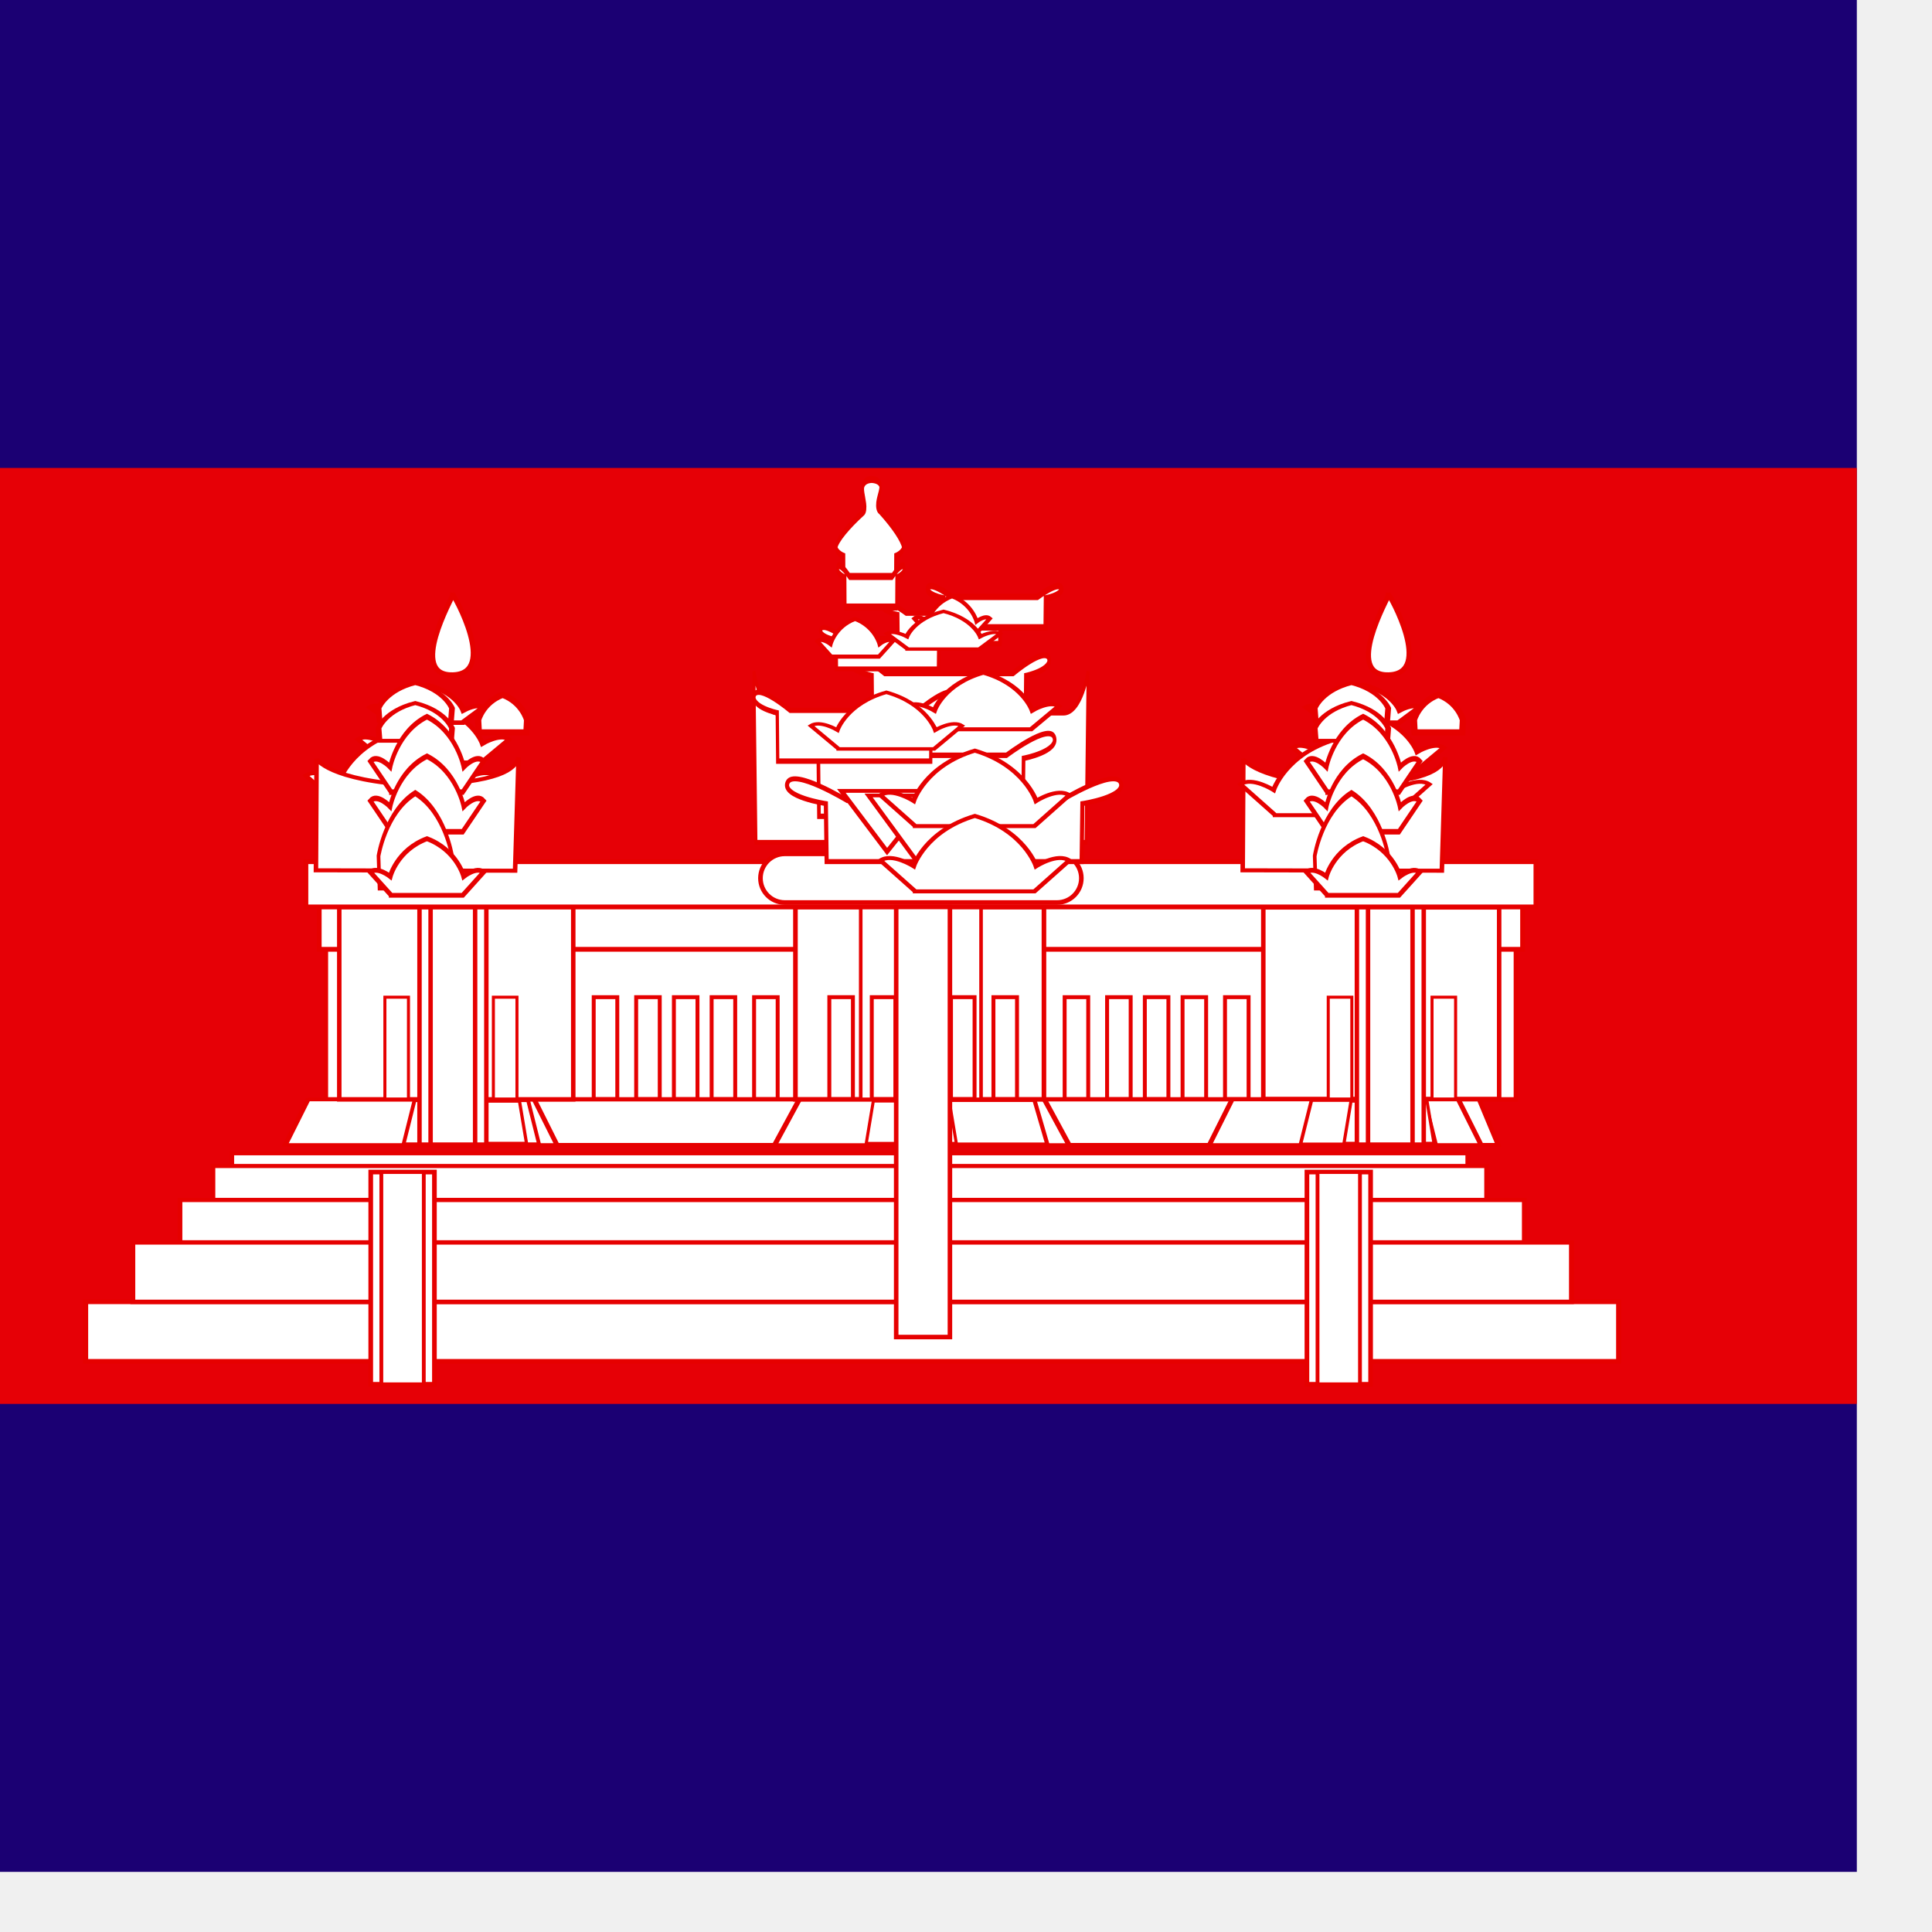
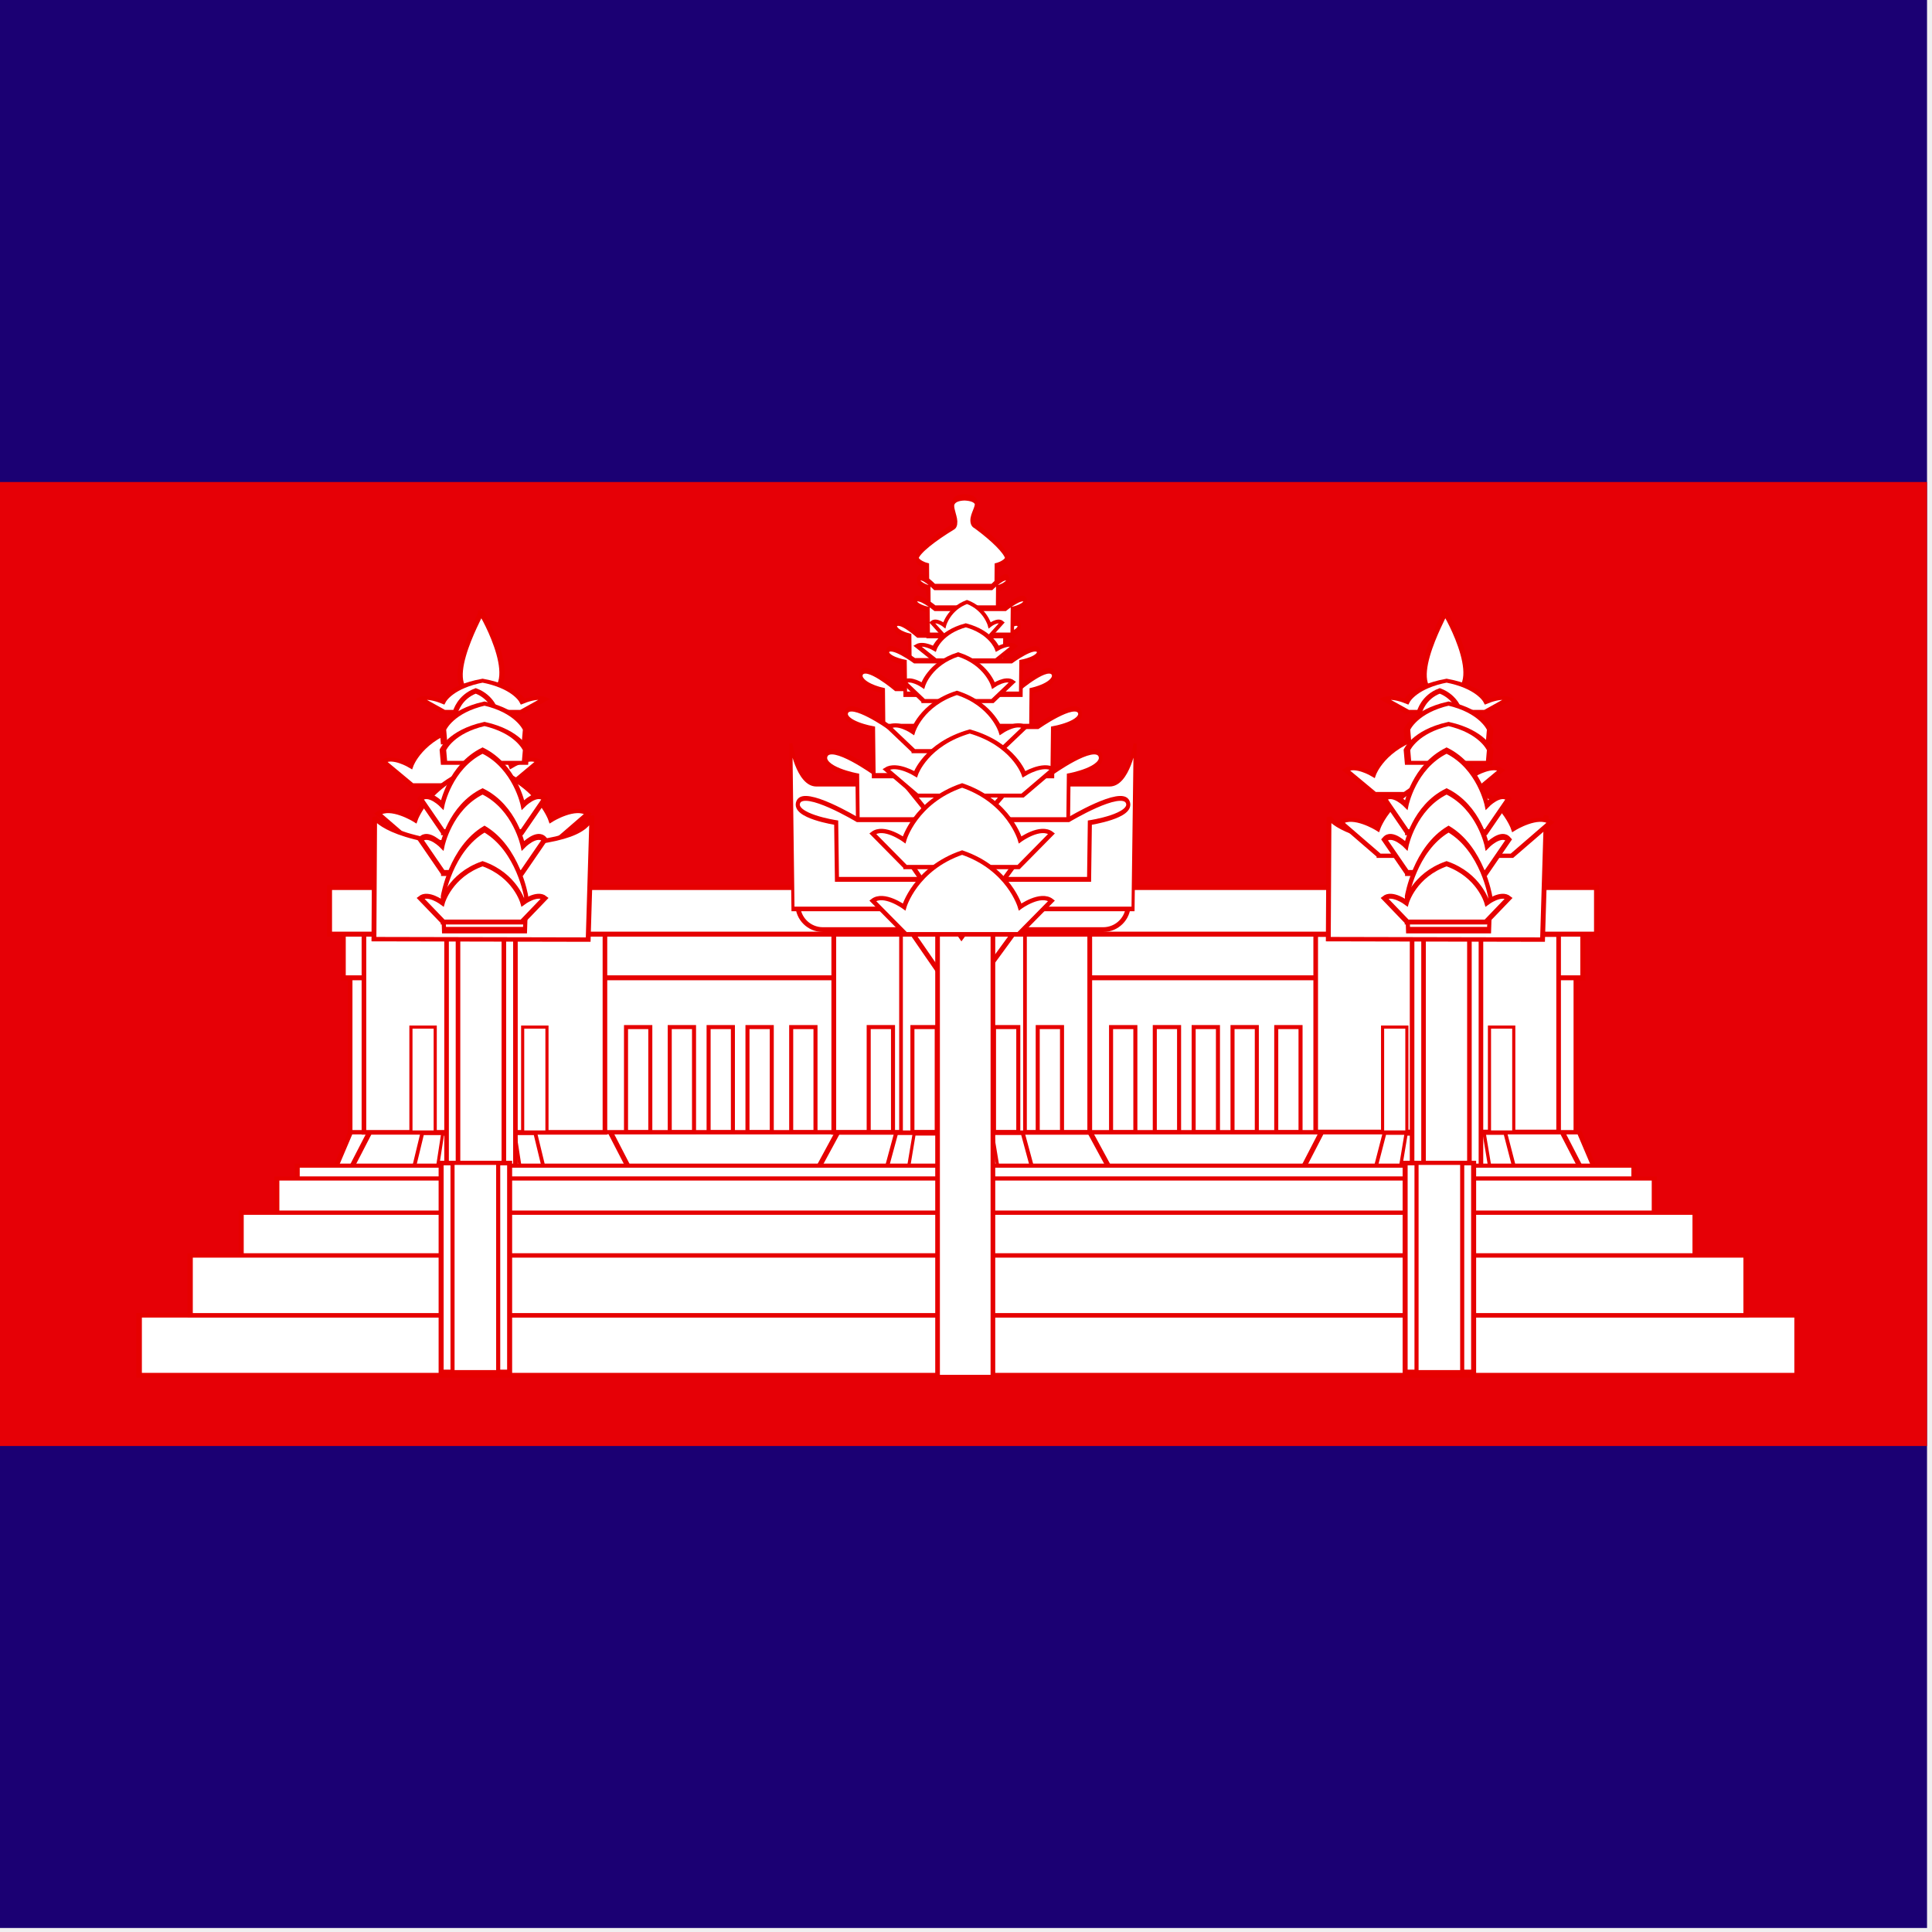
<svg xmlns="http://www.w3.org/2000/svg" height="512" width="512" version="1">
  <defs>
    <clipPath id="a">
      <path fill-opacity=".67" d="M124.02 0h496.06v496.06H124.02z" />
    </clipPath>
  </defs>
-   <g fill-rule="evenodd" clip-path="url(#a)" transform="matrix(1 0 0 1 -128 0)">
+   <g fill-rule="evenodd" clip-path="url(#a)" transform="matrix(1.03 0 0 1.03 -128 0)">
    <path fill="#1b0073" d="M0 0h744.09v496.06H0z" />
    <path fill="#e60006" d="M0 124.02h744.09v248.03H0z" />
    <g stroke="#e60000" fill="#fff">
      <path stroke-width="1.17" d="M214.37 240.35h315.35v50.992H214.37z" />
-       <path d="M220 280l-5 15h320l-5-15H220z" transform="matrix(1 0 0 .8 -10 67.4)" stroke-width="1.25" />
-       <path d="M245 280l-5 15h60l-5-15h-50z" transform="matrix(1.2 0 0 .8 160.5 67.4)" stroke-width="1.123" />
-       <path d="M245 280l-5 15h60l-5-15h-50z" transform="matrix(.6 0 0 .8 328.6 67.4)" stroke-width="1.52" />
-       <path d="M245 280l-5 15h60l-5-15h-50z" transform="matrix(.4 0 0 .8 388.1 67.4)" stroke-width="2.024" />
-       <path d="M245 280l-5 15h60l-5-15h-50z" transform="matrix(1.3 0 0 .8 21.3 67.4)" stroke-width="1.098" />
+       <path d="M220 280l-5 15h320l-5-15H220z" transform="matrix(1.02 0 0 .8 -9.96 67.38)" stroke-width="1.25" />
+       <path d="M245 280l-5 15h60l-5-15h-50z" transform="matrix(1.24 0 0 .8 160.47 67.38)" stroke-width="1.123" />
+       <path d="M245 280l-5 15h60l-5-15h-50z" transform="matrix(.62 0 0 .8 328.64 67.38)" stroke-width="1.52" />
+       <path d="M245 280l-5 15h60l-5-15h-50z" transform="matrix(.4 0 0 .8 388.1 67.38)" stroke-width="2.024" />
+       <path d="M245 280l-5 15h60l-5-15h-50z" transform="matrix(1.3 0 0 .8 21.26 67.38)" stroke-width="1.098" />
      <path stroke-width="1.265" d="M212.6 239.58h318.9v11.998H212.6z" />
      <path stroke-width="1.191" d="M462.79 240.46h62.5v50.792h-62.5z" />
      <path stroke-width=".805" d="M507.5 264.262h6.25v26.986h-6.25zM480 264.262h6.25v26.986H480z" />
-       <path d="M245 280l-5 15h60l-5-15h-50z" transform="matrix(.7 0 0 .8 195.6 67.4)" stroke-width="1.554" />
-       <path d="M245 280l-5 15h60l-5-15h-50z" transform="matrix(.4 0 0 .8 261.5 67.4)" stroke-width="1.956" />
+       <path d="M245 280l-5 15h60l-5-15h-50z" transform="matrix(.65 0 0 .8 195.63 67.38)" stroke-width="1.554" />
+       <path d="M245 280l-5 15h60l-5-15h-50z" transform="matrix(.4 0 0 .8 261.53 67.38)" stroke-width="1.956" />
      <path stroke-width="1.225" d="M338.8 240.35h65.854v50.992H338.8z" />
      <path stroke-width="1.04" d="M391.27 264.258h6.25v26.986h-6.25zM347.78 264.255h6.254v26.986h-6.254z" />
      <path stroke-width=".95" d="M356.1 228.01h31.89v63.32H356.1z" />
      <path stroke-width="1.04" d="M380.02 264.256h6.25v26.986h-6.25zM359.03 264.257h6.254v26.986h-6.254z" />
-       <path d="M358.18 217.13l13.47 22.98 14.265-22.98H358.18z" transform="matrix(1 0 0 .8 0 54.4)" stroke-width="1pt" />
+       <path d="M358.18 217.13l13.47 22.98 14.265-22.98H358.18z" transform="matrix(1 0 0 .85 0 54.38)" stroke-width="1pt" />
      <path stroke-width="1.179" d="M487.59 240.35h17.717v62.99H487.59z" />
      <path stroke-width="1.178" d="M490.54 240.35h11.8v62.99h-11.8z" />
      <g>
-         <path d="M245 280l-5 15h60l-5-15h-50z" transform="matrix(1.2 0 0 .8 -84.4 67.4)" stroke-width="1.123" />
-         <path d="M245 280l-5 15h60l-5-15h-50z" transform="matrix(.6 0 0 .8 90.9 67.4)" stroke-width="1.637" />
-         <path d="M245 280l-5 15h60l-5-15h-50z" transform="matrix(.4 0 0 .8 147.6 67.4)" stroke-width="2.049" />
+         <path d="M245 280l-5 15h60l-5-15h-50z" transform="matrix(1.24 0 0 .8 -84.45 67.38)" stroke-width="1.123" />
+         <path d="M245 280l-5 15h60l-5-15h-50z" transform="matrix(.58 0 0 .8 90.86 67.38)" stroke-width="1.637" />
+         <path d="M245 280l-5 15h60l-5-15h-50z" transform="matrix(.37 0 0 .8 147.56 67.38)" stroke-width="2.049" />
        <path stroke-width="1.189" d="M217.91 240.35h62.008v50.992H217.91z" />
        <path stroke-width=".805" d="M230 264.264h6.25v26.986H230zM258.75 264.265H265v26.986h-6.25z" />
        <path stroke-width="1.179" d="M239.17 240.35h17.717v62.99H239.17z" />
        <path stroke-width="1.178" d="M242.11 240.35h11.8v62.99h-11.8z" />
      </g>
      <path stroke-width="1.279" d="M209.06 228.35h325.98v11.998H209.06z" />
      <g>
-         <path stroke-width="1pt" d="M187.5 328.56h406.25v17.5H187.5z" transform="matrix(1 0 0 .9 -36.8 49.3)" />
-         <path stroke-width="1.197" d="M226.25 284.81h327.5v17.5h-327.5z" transform="matrix(1 0 0 .9 -36.8 49.3)" />
-         <path stroke-width="1.215" d="M221.25 288.56h337.5v17.5h-337.5z" transform="matrix(1 0 0 .9 -36.8 49.3)" />
-         <path stroke-width="1pt" d="M187.5 328.56h406.25v17.5H187.5z" transform="matrix(1 0 0 .9 -36.8 49.3)" />
-         <path stroke-width="1.249" d="M212.5 298.56h356.25v17.5H212.5z" transform="matrix(1 0 0 .9 -36.8 49.3)" />
-         <path stroke-width="1.292" d="M200 311.06h381.25v17.5H200z" transform="matrix(1 0 0 .9 -36.8 49.3)" />
+         <path stroke-width="1pt" d="M187.5 328.56h406.25v17.5H187.5z" transform="matrix(1.05 0 0 .88 -36.8 49.28)" />
+         <path stroke-width="1.197" d="M226.25 284.81h327.5v17.5h-327.5z" transform="matrix(1.05 0 0 .88 -36.8 49.28)" />
+         <path stroke-width="1.215" d="M221.25 288.56h337.5v17.5h-337.5z" transform="matrix(1.05 0 0 .88 -36.8 49.28)" />
+         <path stroke-width="1pt" d="M187.5 328.56h406.25v17.5H187.5z" transform="matrix(1.05 0 0 .88 -36.8 49.28)" />
+         <path stroke-width="1.249" d="M212.5 298.56h356.25v17.5H212.5z" transform="matrix(1.05 0 0 .88 -36.8 49.28)" />
+         <path stroke-width="1.292" d="M200 311.06h381.25v17.5H200z" transform="matrix(1.05 0 0 .88 -36.8 49.28)" />
        <g>
-           <path stroke-width="1.373" d="M287.5 283.56h18.75v62.5H287.5z" transform="matrix(.9 0 0 .9 -32.5 55.4)" />
-           <path stroke-width="1.009" d="M229.058 310.604h11.25v56.25h-11.25z" />
+           <path stroke-width="1.373" d="M287.5 283.56h18.75v62.5H287.5z" transform="matrix(.94 0 0 .86 -32.48 55.38)" />
+           <path stroke-width="1.121" d="M290.62 283.56h12.5v62.5h-12.5z" transform="matrix(.94 0 0 .86 -32.48 55.38)" />
        </g>
        <g>
-           <path stroke-width="1.373" d="M287.5 283.56h18.75v62.5H287.5z" transform="matrix(.9 0 0 .9 215.6 55.4)" />
-           <path stroke-width="1.009" d="M477.158 310.604h11.25v56.25h-11.25z" />
+           <path stroke-width="1.373" d="M287.5 283.56h18.75v62.5H287.5z" transform="matrix(.94 0 0 .86 215.55 55.38)" />
+           <path stroke-width="1.121" d="M290.62 283.56h12.5v62.5h-12.5z" transform="matrix(.94 0 0 .86 215.55 55.38)" />
        </g>
      </g>
      <path stroke-width="1.201" d="M365.5 240.35h14.24v113.98H365.5z" />
      <g>
-         <path d="M217.92 220.3l.184-36.915s3.362 7.236 29.512 8.82c24.75-.936 28.848-5.36 29.97-9.283l-1.026 37.515-58.64-.137z" transform="matrix(.9 0 0 .8 261.2 54.4)" stroke-width="1pt" />
-         <path d="M330.92 208.56l-18.42-20.45c6.14-5.303 17.543 3.79 17.543 3.79s6.14-23.486 32.457-33.335c26.316 9.85 32.456 33.334 32.456 33.334s11.403-9.093 17.544-3.79l-18.422 20.455H330.92z" transform="matrix(.4 0 0 .3 345.6 141.7)" stroke-width="3.528" />
-         <path d="M330.92 208.56l-18.42-20.45c6.14-5.303 17.543 3.79 17.543 3.79s6.14-23.486 32.457-33.335c26.316 9.85 32.456 33.334 32.456 33.334s11.403-9.093 17.544-3.79l-18.422 20.455H330.92z" transform="matrix(.5 0 0 .4 300.5 132.6)" stroke-width="2.615" />
+         <path d="M217.92 220.3l.184-36.915s3.362 7.236 29.512 8.82c24.75-.936 28.848-5.36 29.97-9.283l-1.026 37.515-58.64-.137z" transform="matrix(.94 0 0 .85 261.19 54.38)" stroke-width="1pt" />
+         <path d="M330.92 208.56l-18.42-20.45c6.14-5.303 17.543 3.79 17.543 3.79s6.14-23.486 32.457-33.335c26.316 9.85 32.456 33.334 32.456 33.334s11.403-9.093 17.544-3.79l-18.422 20.455H330.92z" transform="matrix(.4 0 0 .3 345.56 141.72)" stroke-width="3.528" />
+         <path d="M330.92 208.56l-18.42-20.45c6.14-5.303 17.543 3.79 17.543 3.79s6.14-23.486 32.457-33.335c26.316 9.85 32.456 33.334 32.456 33.334s11.403-9.093 17.544-3.79l-18.422 20.455H330.92z" transform="matrix(.54 0 0 .42 300.47 132.59)" stroke-width="2.615" />
        <g>
-           <path d="M0 280.52c.792 0 30.112 52.3 0 53.093-30.112.793 0-51.508 0-53.093z" transform="matrix(.4 0 0 .4 496 45.4)" stroke-width="3.383" />
-           <path d="M330.92 208.56l-18.42-20.45c6.14-5.303 17.543 3.79 17.543 3.79s6.14-23.486 32.457-33.335c26.316 9.85 32.456 33.334 32.456 33.334s11.403-9.093 17.544-3.79l-18.422 20.455H330.92z" transform="matrix(.3 0 0 .2 380.5 149.8)" stroke-width="5.963" />
-           <path d="M330.92 208.56l-.878-16.666s6.14-23.485 32.457-33.334c26.315 9.85 32.455 33.334 32.455 33.334l-.878 16.666H330.92z" transform="matrix(.2 0 0 .2 436.7 152.4)" stroke-width="8.321" />
-           <path d="M330.92 208.56l-.878-16.666s6.14-23.485 32.457-33.334c26.315 9.85 32.455 33.334 32.455 33.334l-.878 16.666H330.92z" transform="matrix(.3 0 0 .2 377.4 149.3)" stroke-width="5.096" />
-           <path d="M330.92 208.56l-.878-16.666s6.14-23.485 32.457-33.334c26.315 9.85 32.455 33.334 32.455 33.334l-.878 16.666H330.92z" transform="matrix(.3 0 0 .2 377.4 154.6)" stroke-width="5.096" />
-           <path d="M330.92 208.56l-18.42-20.45c6.14-5.303 17.543 3.79 17.543 3.79s6.14-23.486 32.457-33.335c26.316 9.85 32.456 33.334 32.456 33.334s11.403-9.093 17.544-3.79l-18.422 20.455H330.92z" transform="matrix(.3 0 0 .4 380.5 126.5)" stroke-width="3.651" />
-           <path d="M330.92 208.56l-18.42-20.45c6.14-5.303 17.543 3.79 17.543 3.79s6.14-23.486 32.457-33.335c26.316 9.85 32.456 33.334 32.456 33.334s11.403-9.093 17.544-3.79l-18.422 20.455H330.92z" transform="matrix(.3 0 0 .4 380.5 137)" stroke-width="3.651" />
-           <path d="M330.92 208.56l-.878-16.666s6.14-23.485 32.457-33.334c26.315 9.85 32.455 33.334 32.455 33.334l-.878 16.666H330.92z" transform="matrix(.3 0 0 .5 377.4 130.9)" stroke-width="3.223" />
-           <path d="M330.92 208.56l-18.42-20.45c6.14-5.303 17.543 3.79 17.543 3.79s6.14-23.486 32.457-33.335c26.316 9.85 32.456 33.334 32.456 33.334s11.403-9.093 17.544-3.79l-18.422 20.455H330.92z" transform="matrix(.3 0 0 .3 380.5 174.7)" stroke-width="4.216" />
+           <path d="M0 280.52c.792 0 30.112 52.3 0 53.093-30.112.793 0-51.508 0-53.093z" transform="matrix(.4 0 0 .4 496.04 45.44)" stroke-width="3.383" />
+           <path d="M330.92 208.56l-18.42-20.45c6.14-5.303 17.543 3.79 17.543 3.79s6.14-23.486 32.457-33.335c26.316 9.85 32.456 33.334 32.456 33.334s11.403-9.093 17.544-3.79l-18.422 20.455H330.92z" transform="matrix(.32 0 0 .16 380.47 149.76)" stroke-width="5.963" />
+           <path d="M330.92 208.56l-.878-16.666s6.14-23.485 32.457-33.334c26.315 9.85 32.455 33.334 32.455 33.334l-.878 16.666H330.92z" transform="matrix(.16 0 0 .16 436.71 152.39)" stroke-width="8.321" />
+           <path d="M330.92 208.56l-.878-16.666s6.14-23.485 32.457-33.334c26.315 9.85 32.455 33.334 32.455 33.334l-.878 16.666H330.92z" transform="matrix(.33 0 0 .2 377.35 149.31)" stroke-width="5.096" />
+           <path d="M330.92 208.56l-.878-16.666s6.14-23.485 32.457-33.334c26.315 9.85 32.455 33.334 32.455 33.334l-.878 16.666H330.92z" transform="matrix(.33 0 0 .2 377.35 154.56)" stroke-width="5.096" />
+           <path d="M330.92 208.56l-18.42-20.45c6.14-5.303 17.543 3.79 17.543 3.79s6.14-23.486 32.457-33.335c26.316 9.85 32.456 33.334 32.456 33.334s11.403-9.093 17.544-3.79l-18.422 20.455H330.92z" transform="matrix(.32 0 0 .42 380.47 126.52)" stroke-width="3.651" />
+           <path d="M330.92 208.56l-18.42-20.45c6.14-5.303 17.543 3.79 17.543 3.79s6.14-23.486 32.457-33.335c26.316 9.85 32.456 33.334 32.456 33.334s11.403-9.093 17.544-3.79l-18.422 20.455H330.92z" transform="matrix(.32 0 0 .42 380.47 137.02)" stroke-width="3.651" />
+           <path d="M330.92 208.56l-.878-16.666s6.14-23.485 32.457-33.334c26.315 9.85 32.455 33.334 32.455 33.334l-.878 16.666H330.92z" transform="matrix(.33 0 0 .52 377.35 130.87)" stroke-width="3.223" />
+           <path d="M330.92 208.56l-18.42-20.45c6.14-5.303 17.543 3.79 17.543 3.79s6.14-23.486 32.457-33.335c26.316 9.85 32.456 33.334 32.456 33.334s11.403-9.093 17.544-3.79l-18.422 20.455H330.92z" transform="matrix(.32 0 0 .3 380.47 174.66)" stroke-width="4.216" />
        </g>
      </g>
      <g>
-         <path d="M330.92 208.56l-18.42-20.45c6.14-5.303 17.543 3.79 17.543 3.79s6.14-23.486 32.457-33.335c26.316 9.85 32.456 33.334 32.456 33.334s11.403-9.093 17.544-3.79l-18.422 20.455H330.92z" transform="matrix(.4 0 0 .3 97.9 139.5)" stroke-width="3.528" />
-         <path d="M330.92 208.56l-18.42-20.45c6.14-5.303 17.543 3.79 17.543 3.79s6.14-23.486 32.457-33.335c26.316 9.85 32.456 33.334 32.456 33.334s11.403-9.093 17.544-3.79l-18.422 20.455H330.92z" transform="matrix(.5 0 0 .4 52.8 130.3)" stroke-width="2.615" />
-         <path d="M217.92 220.3l.184-36.915s3.362 7.236 29.512 8.82c24.75-.936 28.848-5.36 29.97-9.283l-1.026 37.515-58.64-.137z" transform="matrix(.9 0 0 .8 15.6 54.4)" stroke-width="1pt" />
+         <path d="M330.92 208.56l-18.42-20.45c6.14-5.303 17.543 3.79 17.543 3.79s6.14-23.486 32.457-33.335c26.316 9.85 32.456 33.334 32.456 33.334s11.403-9.093 17.544-3.79l-18.422 20.455H330.92z" transform="matrix(.4 0 0 .3 97.89 139.48)" stroke-width="3.528" />
+         <path d="M330.92 208.56l-18.42-20.45c6.14-5.303 17.543 3.79 17.543 3.79s6.14-23.486 32.457-33.335c26.316 9.85 32.456 33.334 32.456 33.334s11.403-9.093 17.544-3.79l-18.422 20.455H330.92z" transform="matrix(.54 0 0 .42 52.8 130.35)" stroke-width="2.615" />
+         <path d="M217.92 220.3l.184-36.915s3.362 7.236 29.512 8.82c24.75-.936 28.848-5.36 29.97-9.283l-1.026 37.515-58.64-.137z" transform="matrix(.94 0 0 .85 15.64 54.38)" stroke-width="1pt" />
        <g>
-           <path d="M0 280.52c.792 0 30.112 52.3 0 53.093-30.112.793 0-51.508 0-53.093z" transform="matrix(.4 0 0 .4 248 45.4)" stroke-width="3.383" />
-           <path d="M330.92 208.56l-18.42-20.45c6.14-5.303 17.543 3.79 17.543 3.79s6.14-23.486 32.457-33.335c26.316 9.85 32.456 33.334 32.456 33.334s11.403-9.093 17.544-3.79l-18.422 20.455H330.92z" transform="matrix(.3 0 0 .2 132.4 149.8)" stroke-width="5.963" />
-           <path d="M330.92 208.56l-.878-16.666s6.14-23.485 32.457-33.334c26.315 9.85 32.455 33.334 32.455 33.334l-.878 16.666H330.92z" transform="matrix(.2 0 0 .2 188.7 152.4)" stroke-width="8.321" />
-           <path d="M330.92 208.56l-.878-16.666s6.14-23.485 32.457-33.334c26.315 9.85 32.455 33.334 32.455 33.334l-.878 16.666H330.92z" transform="matrix(.3 0 0 .2 129.3 149.3)" stroke-width="5.096" />
-           <path d="M330.92 208.56l-.878-16.666s6.14-23.485 32.457-33.334c26.315 9.85 32.455 33.334 32.455 33.334l-.878 16.666H330.92z" transform="matrix(.3 0 0 .2 129.3 154.6)" stroke-width="5.096" />
-           <path d="M330.92 208.56l-18.42-20.45c6.14-5.303 17.543 3.79 17.543 3.79s6.14-23.486 32.457-33.335c26.316 9.85 32.456 33.334 32.456 33.334s11.403-9.093 17.544-3.79l-18.422 20.455H330.92z" transform="matrix(.3 0 0 .4 132.4 126.5)" stroke-width="3.651" />
-           <path d="M330.92 208.56l-18.42-20.45c6.14-5.303 17.543 3.79 17.543 3.79s6.14-23.486 32.457-33.335c26.316 9.85 32.456 33.334 32.456 33.334s11.403-9.093 17.544-3.79l-18.422 20.455H330.92z" transform="matrix(.3 0 0 .4 132.4 137)" stroke-width="3.651" />
-           <path d="M330.92 208.56l-.878-16.666s6.14-23.485 32.457-33.334c26.315 9.85 32.455 33.334 32.455 33.334l-.878 16.666H330.92z" transform="matrix(.3 0 0 .5 129.3 130.9)" stroke-width="3.223" />
-           <path d="M330.92 208.56l-18.42-20.45c6.14-5.303 17.543 3.79 17.543 3.79s6.14-23.486 32.457-33.335c26.316 9.85 32.456 33.334 32.456 33.334s11.403-9.093 17.544-3.79l-18.422 20.455H330.92z" transform="matrix(.3 0 0 .3 132.4 174.7)" stroke-width="4.216" />
+           <path d="M0 280.52c.792 0 30.112 52.3 0 53.093-30.112.793 0-51.508 0-53.093z" transform="matrix(.4 0 0 .4 248.01 45.44)" stroke-width="3.383" />
+           <path d="M330.92 208.56l-18.42-20.45c6.14-5.303 17.543 3.79 17.543 3.79s6.14-23.486 32.457-33.335c26.316 9.85 32.456 33.334 32.456 33.334s11.403-9.093 17.544-3.79l-18.422 20.455H330.92z" transform="matrix(.32 0 0 .16 132.44 149.76)" stroke-width="5.963" />
+           <path d="M330.92 208.56l-.878-16.666s6.14-23.485 32.457-33.334c26.315 9.85 32.455 33.334 32.455 33.334l-.878 16.666H330.92z" transform="matrix(.16 0 0 .16 188.68 152.39)" stroke-width="8.321" />
+           <path d="M330.92 208.56l-.878-16.666s6.14-23.485 32.457-33.334c26.315 9.85 32.455 33.334 32.455 33.334l-.878 16.666H330.92z" transform="matrix(.33 0 0 .2 129.31 149.31)" stroke-width="5.096" />
+           <path d="M330.92 208.56l-.878-16.666s6.14-23.485 32.457-33.334c26.315 9.85 32.455 33.334 32.455 33.334l-.878 16.666H330.92z" transform="matrix(.33 0 0 .2 129.31 154.56)" stroke-width="5.096" />
+           <path d="M330.92 208.56l-18.42-20.45c6.14-5.303 17.543 3.79 17.543 3.79s6.14-23.486 32.457-33.335c26.316 9.85 32.456 33.334 32.456 33.334s11.403-9.093 17.544-3.79l-18.422 20.455H330.92z" transform="matrix(.32 0 0 .42 132.44 126.52)" stroke-width="3.651" />
+           <path d="M330.92 208.56l-18.42-20.45c6.14-5.303 17.543 3.79 17.543 3.79s6.14-23.486 32.457-33.335c26.316 9.85 32.456 33.334 32.456 33.334s11.403-9.093 17.544-3.79l-18.422 20.455H330.92z" transform="matrix(.32 0 0 .42 132.44 137.02)" stroke-width="3.651" />
+           <path d="M330.92 208.56l-.878-16.666s6.14-23.485 32.457-33.334c26.315 9.85 32.455 33.334 32.455 33.334l-.878 16.666H330.92z" transform="matrix(.33 0 0 .52 129.31 130.87)" stroke-width="3.223" />
+           <path d="M330.92 208.56l-18.42-20.45c6.14-5.303 17.543 3.79 17.543 3.79s6.14-23.486 32.457-33.335c26.316 9.85 32.456 33.334 32.456 33.334s11.403-9.093 17.544-3.79l-18.422 20.455H330.92z" transform="matrix(.32 0 0 .3 132.44 174.66)" stroke-width="4.216" />
        </g>
      </g>
      <g>
        <rect ry="6.449" height="12.898" width="85.039" y="226.28" x="329.53" stroke-width="1.226" />
-         <path d="M353.24-212.6l1.093-56.693s-3.28 13.906-13.123 13.906H190.29c-9.843 0-13.124-13.906-13.124-13.906l1.093 56.693h174.98z" transform="matrix(.5 0 0 .8 239.2 393.3)" stroke-width="1.579" />
-         <path d="M510.49 70.22l.41-25.61s23.557-2.998 20.288-9.332c-3.27-6.333-31.604 7.986-31.604 7.986h-113.34s-28.335-14.32-31.604-7.986c-3.27 6.334 20.288 9.332 20.288 9.332l.408 25.61h135.15z" transform="matrix(.4 0 0 .6 194.9 174.2)" stroke-width="2.4" />
-         <path d="M510.49 70.22l.41-25.61s23.557-2.998 20.288-9.332c-3.27-6.333-31.604 7.986-31.604 7.986h-113.34s-28.335-14.32-31.604-7.986c-3.27 6.334 20.288 9.332 20.288 9.332l.408 25.61h135.15z" transform="matrix(.5 0 0 .6 159.4 186.2)" stroke-width="2.19" />
-         <path d="M510.49 70.22l.41-25.61s23.557-3 20.288-9.332c-3.27-6.333-27.29-18.36-61.81-31.08-24.29-5.905 31.26-26.346-21.07-27.71-48.02.758-5.42 23.32-21.07 28.62-38.84 11.81-69.33 23.837-72.6 30.17-3.27 6.334 20.29 9.332 20.29 9.332l.408 25.61h135.15z" transform="matrix(.1 0 0 .3 314.2 134.1)" stroke-width="6.247" />
-         <path d="M510.49 70.22l.41-25.61s23.557-2.998 20.288-9.332c-3.27-6.333-31.604 7.986-31.604 7.986h-113.34s-28.335-14.32-31.604-7.986c-3.27 6.334 20.288 9.332 20.288 9.332l.408 25.61h135.15z" transform="matrix(.3 0 0 .5 246.6 156.8)" stroke-width="3.152" />
-         <path d="M510.49 70.22l.41-25.61s23.557-2.998 20.288-9.332c-3.27-6.333-31.604 7.986-31.604 7.986h-113.34s-28.335-14.32-31.604-7.986c-3.27 6.334 20.288 9.332 20.288 9.332l.408 25.61h135.15z" transform="matrix(.3 0 0 .5 221.5 166.6)" stroke-width="2.877" />
-         <path d="M510.49 70.22l.41-25.61s23.557-2.998 20.288-9.332c-3.27-6.333-31.604 7.986-31.604 7.986h-113.34s-28.335-14.32-31.604-7.986c-3.27 6.334 20.288 9.332 20.288 9.332l.408 25.61h135.15z" transform="matrix(.2 0 0 .3 290.9 149.5)" stroke-width="4.755" />
-         <path d="M510.49 70.22l.41-25.61s23.557-2.998 20.288-9.332c-3.27-6.333-31.604 7.986-31.604 7.986h-113.34s-28.335-14.32-31.604-7.986c-3.27 6.334 20.288 9.332 20.288 9.332l.408 25.61h135.15z" transform="matrix(.2 0 0 .3 274.6 156.2)" stroke-width="4.341" />
-         <path d="M510.49 70.22l.41-25.61s23.557-2.998 20.288-9.332c-3.27-6.333-31.604 7.986-31.604 7.986h-113.34s-28.335-14.32-31.604-7.986c-3.27 6.334 20.288 9.332 20.288 9.332l.408 25.61h135.15z" transform="matrix(.1 0 0 .3 314.5 139.8)" stroke-width="6.247" />
-         <path d="M510.49 70.22l.41-25.61s23.557-2.998 20.288-9.332c-3.27-6.333-31.604 7.986-31.604 7.986h-113.34s-28.335-14.32-31.604-7.986c-3.27 6.334 20.288 9.332 20.288 9.332l.408 25.61h135.15z" transform="matrix(.2 0 0 .3 303 145.2)" stroke-width="5.702" />
+         <path d="M353.24-212.6l1.093-56.693s-3.28 13.906-13.123 13.906H190.29c-9.843 0-13.124-13.906-13.124-13.906l1.093 56.693h174.98z" transform="matrix(.5 0 0 .75 239.17 393.31)" stroke-width="1.579" />
+         <path d="M510.49 70.22l.41-25.61s23.557-2.998 20.288-9.332c-3.27-6.333-31.604 7.986-31.604 7.986h-113.34s-28.335-14.32-31.604-7.986c-3.27 6.334 20.288 9.332 20.288 9.332l.408 25.61h135.15z" transform="matrix(.4 0 0 .57 194.88 174.23)" stroke-width="2.4" />
+         <path d="M510.49 70.22l.41-25.61s23.557-2.998 20.288-9.332c-3.27-6.333-31.604 7.986-31.604 7.986h-113.34s-28.335-14.32-31.604-7.986c-3.27 6.334 20.288 9.332 20.288 9.332l.408 25.61h135.15z" transform="matrix(.48 0 0 .57 159.45 186.23)" stroke-width="2.19" />
+         <path d="M510.49 70.22l.41-25.61s23.557-3 20.288-9.332c-3.27-6.333-27.29-18.36-61.81-31.08-24.29-5.905 31.26-26.346-21.07-27.71-48.02.758-5.42 23.32-21.07 28.62-38.84 11.81-69.33 23.837-72.6 30.17-3.27 6.334 20.29 9.332 20.29 9.332l.408 25.61h135.15z" transform="matrix(.13 0 0 .26 314.17 134.08)" stroke-width="6.247" />
+         <path d="M510.49 70.22l.41-25.61s23.557-2.998 20.288-9.332c-3.27-6.333-31.604 7.986-31.604 7.986h-113.34s-28.335-14.32-31.604-7.986c-3.27 6.334 20.288 9.332 20.288 9.332l.408 25.61h135.15z" transform="matrix(.28 0 0 .47 246.55 156.75)" stroke-width="3.152" />
+         <path d="M510.49 70.22l.41-25.61s23.557-2.998 20.288-9.332c-3.27-6.333-31.604 7.986-31.604 7.986h-113.34s-28.335-14.32-31.604-7.986c-3.27 6.334 20.288 9.332 20.288 9.332l.408 25.61h135.15z" transform="matrix(.34 0 0 .47 221.46 166.57)" stroke-width="2.877" />
+         <path d="M510.49 70.22l.41-25.61s23.557-2.998 20.288-9.332c-3.27-6.333-31.604 7.986-31.604 7.986h-113.34s-28.335-14.32-31.604-7.986c-3.27 6.334 20.288 9.332 20.288 9.332l.408 25.61h135.15z" transform="matrix(.18 0 0 .32 290.85 149.49)" stroke-width="4.755" />
+         <path d="M510.49 70.22l.41-25.61s23.557-2.998 20.288-9.332c-3.27-6.333-31.604 7.986-31.604 7.986h-113.34s-28.335-14.32-31.604-7.986c-3.27 6.334 20.288 9.332 20.288 9.332l.408 25.61h135.15z" transform="matrix(.22 0 0 .32 274.61 156.16)" stroke-width="4.341" />
+         <path d="M510.49 70.22l.41-25.61s23.557-2.998 20.288-9.332c-3.27-6.333-31.604 7.986-31.604 7.986h-113.34s-28.335-14.32-31.604-7.986c-3.27 6.334 20.288 9.332 20.288 9.332l.408 25.61h135.15z" transform="matrix(.13 0 0 .26 314.53 139.78)" stroke-width="6.247" />
+         <path d="M510.49 70.22l.41-25.61s23.557-2.998 20.288-9.332c-3.27-6.333-31.604 7.986-31.604 7.986h-113.34s-28.335-14.32-31.604-7.986c-3.27 6.334 20.288 9.332 20.288 9.332l.408 25.61h135.15z" transform="matrix(.16 0 0 .26 303.03 145.24)" stroke-width="5.702" />
        <g>
-           <path d="M330.92 208.56l-18.42-20.45c6.14-5.303 17.543 3.79 17.543 3.79s6.14-23.486 32.457-33.335c26.316 9.85 32.456 33.334 32.456 33.334s11.403-9.093 17.544-3.79l-18.422 20.455H330.92z" transform="matrix(.2 0 0 .2 307.8 126.3)" stroke-width="5.444" />
-           <path d="M330.92 208.56l-18.42-20.45c6.14-5.303 17.543 3.79 17.543 3.79s6.14-23.486 32.457-33.335c26.316 9.85 32.456 33.334 32.456 33.334s11.403-9.093 17.544-3.79l-18.422 20.455H330.92z" transform="matrix(.2 0 0 .2 282.1 132.3)" stroke-width="5.444" />
-           <path d="M330.92 208.56l-18.42-20.45c6.14-5.303 17.543 3.79 17.543 3.79s6.14-23.486 32.457-33.335c26.316 9.85 32.456 33.334 32.456 33.334s11.403-9.093 17.544-3.79l-18.422 20.455H330.92z" transform="matrix(.3 0 0 .2 269.3 130.3)" stroke-width="4.41" />
-           <path d="M330.92 208.56l-18.42-20.45c6.14-5.303 17.543 3.79 17.543 3.79s6.14-23.486 32.457-33.335c26.316 9.85 32.456 33.334 32.456 33.334s11.403-9.093 17.544-3.79l-18.422 20.455H330.92z" transform="matrix(.4 0 0 .3 243.6 130.7)" stroke-width="3.528" />
-           <path d="M358.18 217.13l13.47 22.98 14.265-22.98H358.18z" transform="matrix(.9 0 0 .7 28.6 57.6)" stroke-width="1.458" />
-           <path d="M330.92 208.56l-18.42-20.45c6.14-5.303 17.543 3.79 17.543 3.79s6.14-23.486 32.457-33.335c26.316 9.85 32.456 33.334 32.456 33.334s11.403-9.093 17.544-3.79l-18.422 20.455H330.92z" transform="matrix(.4 0 0 .3 217.9 135.9)" stroke-width="3.051" />
-           <path d="M358.18 217.13l13.47 22.98 14.265-22.98H358.18z" transform="matrix(1 0 0 .8 0 37.1)" stroke-width="1.25" />
-           <path d="M330.92 208.56l-18.42-20.45c6.14-5.303 17.543 3.79 17.543 3.79s6.14-23.486 32.457-33.335c26.316 9.85 32.456 33.334 32.456 33.334s11.403-9.093 17.544-3.79l-18.422 20.455H330.92z" transform="matrix(.5 0 0 .4 205.1 135.5)" stroke-width="2.615" />
-           <path d="M330.92 208.56l-18.42-20.45c6.14-5.303 17.543 3.79 17.543 3.79s6.14-23.486 32.457-33.335c26.316 9.85 32.456 33.334 32.456 33.334s11.403-9.093 17.544-3.79l-18.422 20.455H330.92z" transform="matrix(.5 0 0 .4 205.1 152.8)" stroke-width="2.615" />
+           <path d="M330.92 208.56l-18.42-20.45c6.14-5.303 17.543 3.79 17.543 3.79s6.14-23.486 32.457-33.335c26.316 9.85 32.456 33.334 32.456 33.334s11.403-9.093 17.544-3.79l-18.422 20.455H330.92z" transform="matrix(.18 0 0 .18 307.82 126.34)" stroke-width="5.444" />
+           <path d="M330.92 208.56l-18.42-20.45c6.14-5.303 17.543 3.79 17.543 3.79s6.14-23.486 32.457-33.335c26.316 9.85 32.456 33.334 32.456 33.334s11.403-9.093 17.544-3.79l-18.422 20.455H330.92z" transform="matrix(.25 0 0 .18 282.14 132.34)" stroke-width="5.444" />
+           <path d="M330.92 208.56l-18.42-20.45c6.14-5.303 17.543 3.79 17.543 3.79s6.14-23.486 32.457-33.335c26.316 9.85 32.456 33.334 32.456 33.334s11.403-9.093 17.544-3.79l-18.422 20.455H330.92z" transform="matrix(.28 0 0 .24 269.29 130.32)" stroke-width="4.41" />
+           <path d="M330.92 208.56l-18.42-20.45c6.14-5.303 17.543 3.79 17.543 3.79s6.14-23.486 32.457-33.335c26.316 9.85 32.456 33.334 32.456 33.334s11.403-9.093 17.544-3.79l-18.422 20.455H330.92z" transform="matrix(.35 0 0 .3 243.6 130.7)" stroke-width="3.528" />
+           <path d="M358.18 217.13l13.47 22.98 14.265-22.98H358.18z" transform="matrix(.92 0 0 .67 28.62 57.55)" stroke-width="1.458" />
+           <path d="M330.92 208.56l-18.42-20.45c6.14-5.303 17.543 3.79 17.543 3.79s6.14-23.486 32.457-33.335c26.316 9.85 32.456 33.334 32.456 33.334s11.403-9.093 17.544-3.79l-18.422 20.455H330.92z" transform="matrix(.43 0 0 .33 217.91 135.87)" stroke-width="3.051" />
+           <path d="M358.18 217.13l13.47 22.98 14.265-22.98H358.18z" transform="matrix(1 0 0 .85 0 37.09)" stroke-width="1.25" />
+           <path d="M330.92 208.56l-18.42-20.45c6.14-5.303 17.543 3.79 17.543 3.79s6.14-23.486 32.457-33.335c26.316 9.85 32.456 33.334 32.456 33.334s11.403-9.093 17.544-3.79l-18.422 20.455H330.92z" transform="matrix(.46 0 0 .42 205.07 135.49)" stroke-width="2.615" />
+           <path d="M330.92 208.56l-18.42-20.45c6.14-5.303 17.543 3.79 17.543 3.79s6.14-23.486 32.457-33.335c26.316 9.85 32.456 33.334 32.456 33.334s11.403-9.093 17.544-3.79l-18.422 20.455H330.92z" transform="matrix(.46 0 0 .42 205.07 152.76)" stroke-width="2.615" />
        </g>
      </g>
      <g stroke-width="1.04">
        <path d="M285.34 264.26h6.25v26.986h-6.25zM306.59 264.258h6.25v26.986h-6.25zM296.59 264.257h6.25v26.986h-6.25zM410.14 264.26h6.25v26.985h-6.25zM452.64 264.257h6.25v26.986h-6.25zM431.39 264.256h6.25v26.986h-6.25zM421.39 264.255h6.25v26.986h-6.25zM441.39 264.255h6.25v26.986h-6.25zM327.84 264.26h6.25v26.985h-6.25zM316.59 264.257h6.25v26.986h-6.25z" />
      </g>
    </g>
  </g>
</svg>
